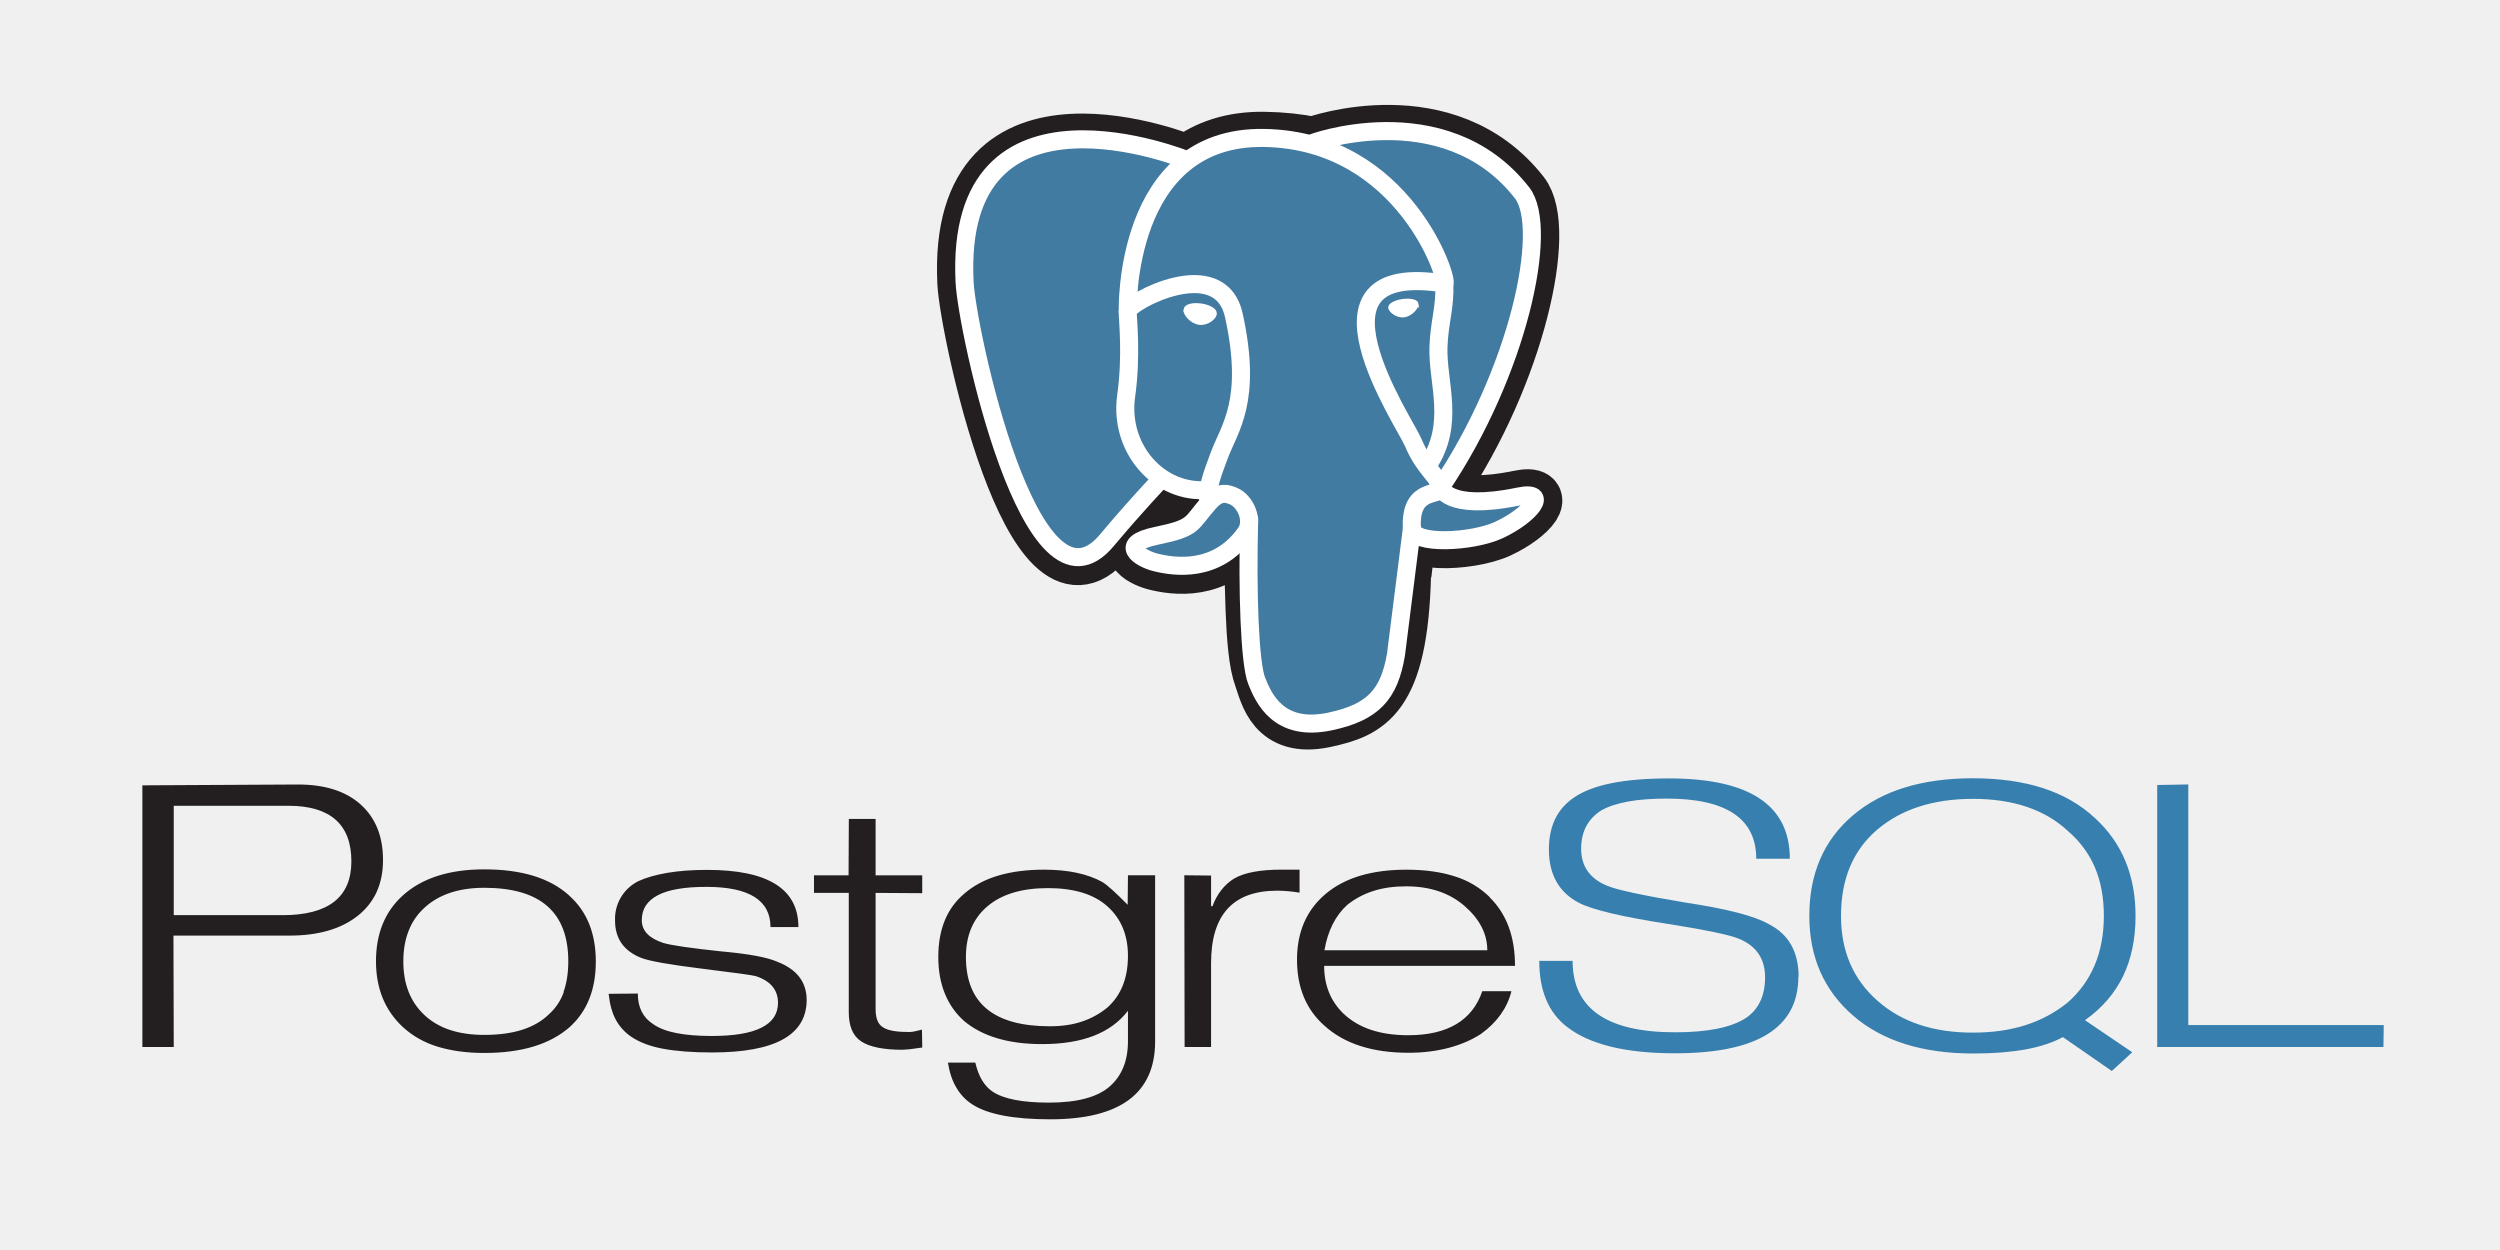
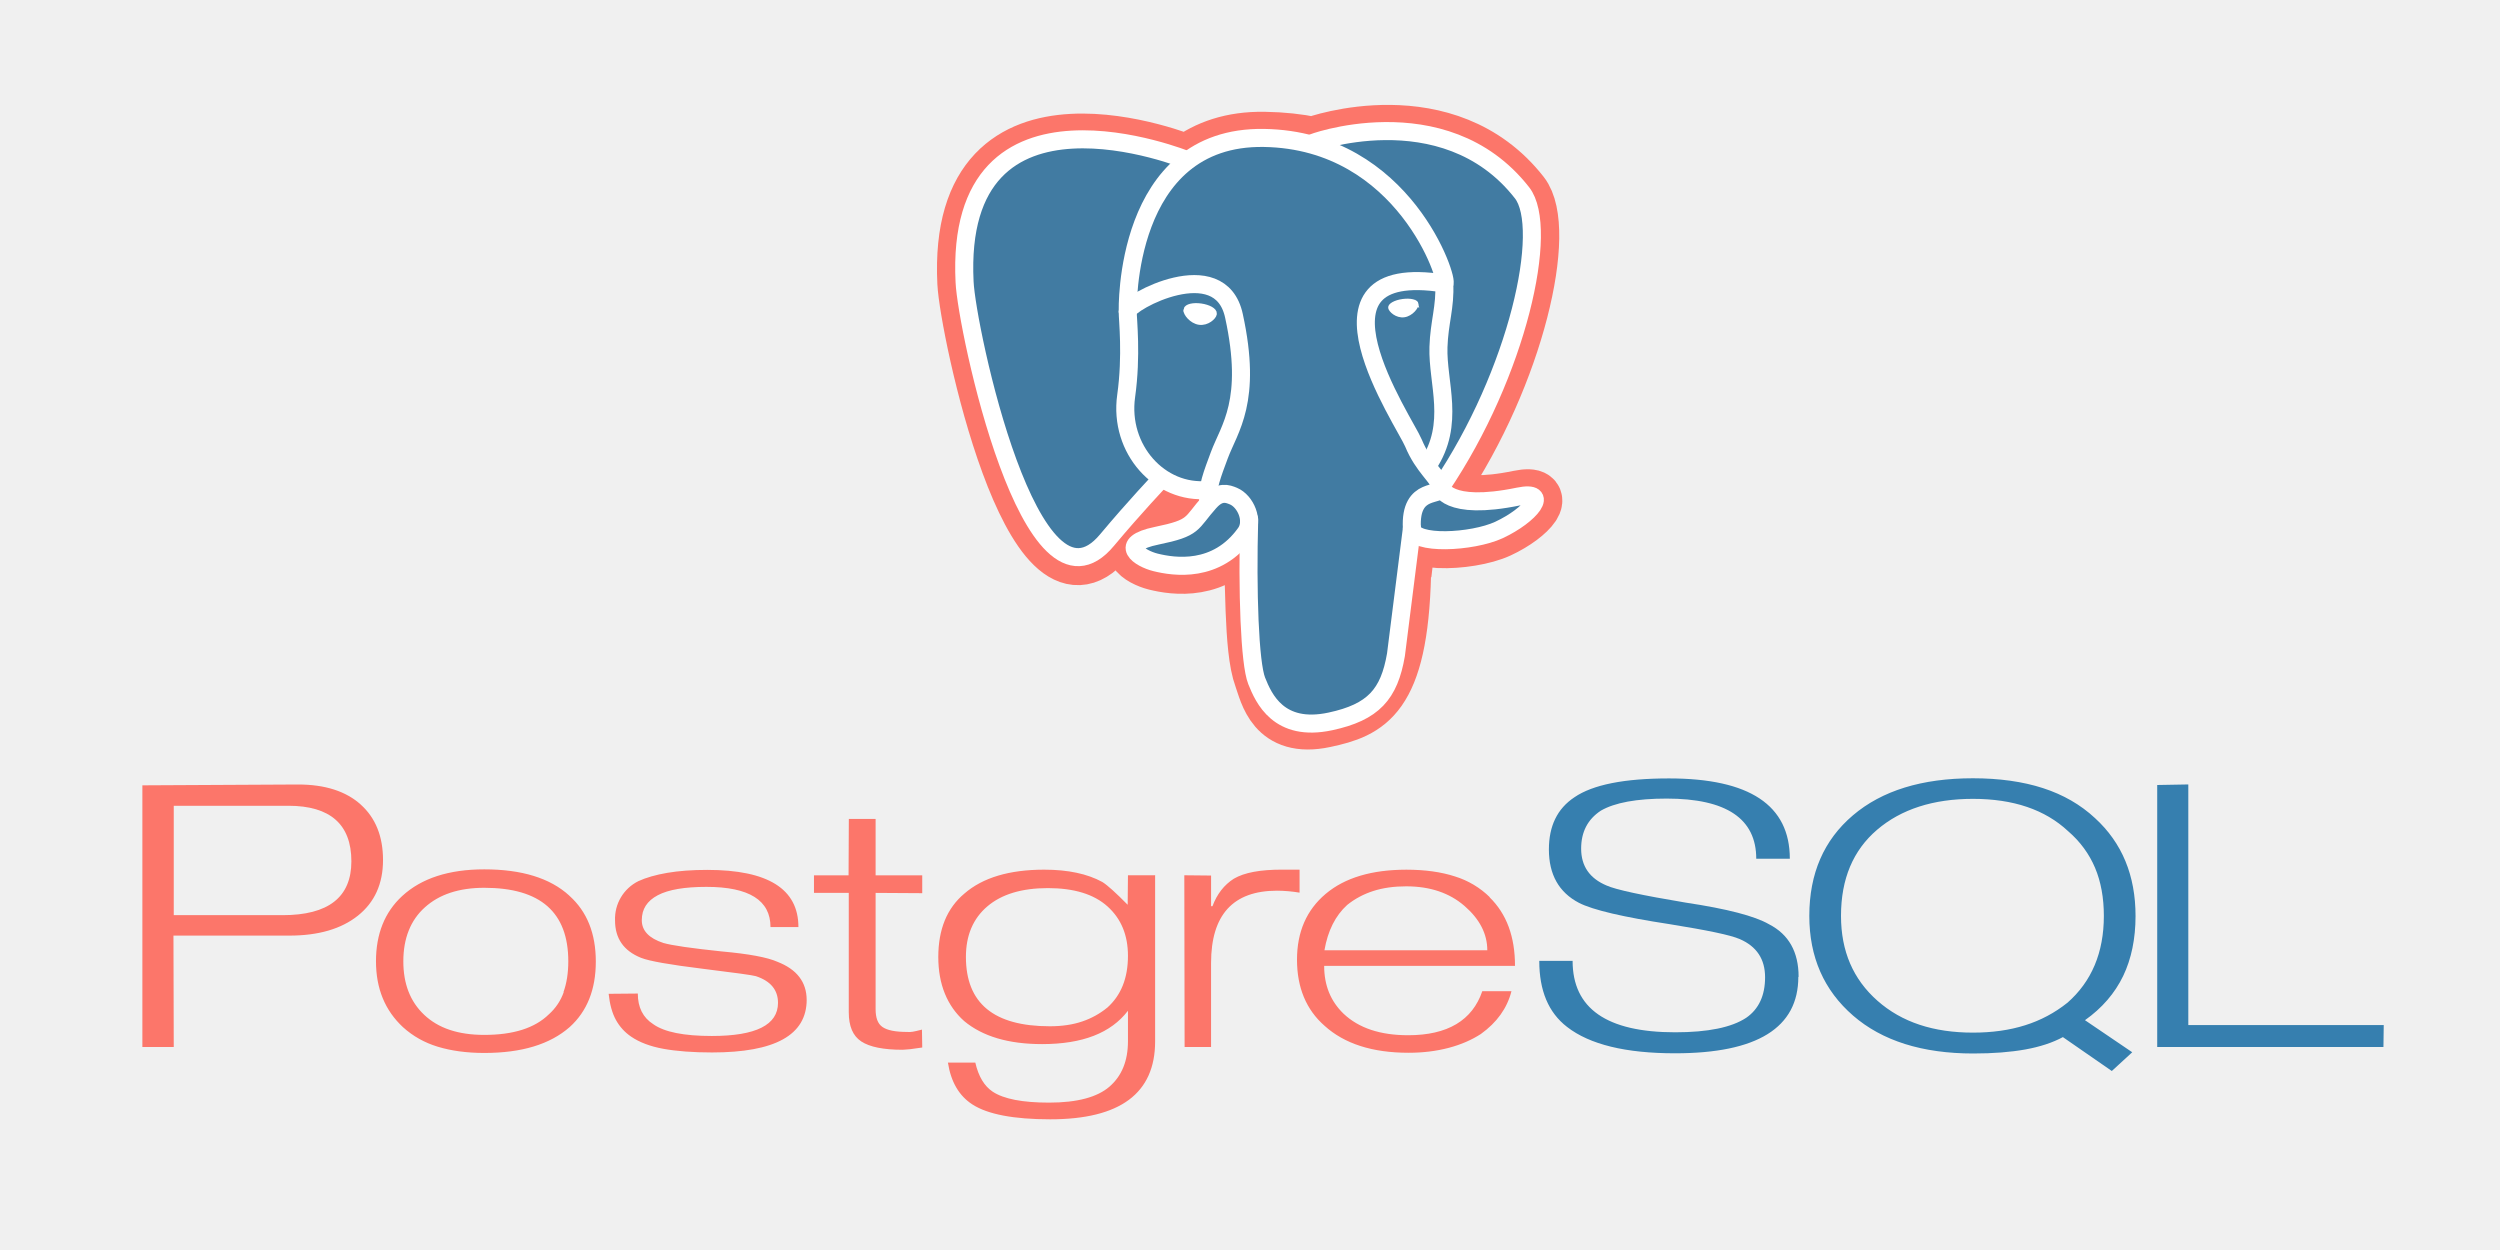
<svg xmlns="http://www.w3.org/2000/svg" width="120" height="60">
  <style>.B{stroke-width:.866}.C{stroke:#fff}.D{stroke-linecap:round}.E{stroke-linejoin:round}</style>
-   <path d="M13.56 43.927H8.34v-5.25h5.504c2.014 0 3.022.9 3.022 2.666 0 1.723-1.102 2.585-3.305 2.585m3.752-5.312c-.715-.64-1.716-.96-3.003-.96l-7.476.04v12.56H8.34l-.014-5.347h5.563c1.395 0 2.493-.32 3.294-.96s1.202-1.53 1.202-2.666-.358-2.026-1.073-2.666zm9.747 9.004a2.56 2.56 0 0 1-.715 1.068c-.675.66-1.704.987-3.1.987-1.25 0-2.2-.32-2.88-.96s-1.005-1.497-1.005-2.57c0-.56.088-1.055.263-1.488a2.92 2.92 0 0 1 .762-1.096c.692-.63 1.646-.947 2.86-.947 2.7 0 4.033 1.177 4.033 3.53 0 .56-.077 1.05-.23 1.474m.273-4.633c-.918-.837-2.277-1.256-4.077-1.256-1.7 0-3.015.428-3.942 1.283-.837.774-1.255 1.818-1.255 3.132 0 1.305.432 2.358 1.296 3.16.477.432 1.033.745 1.667.938s1.38.3 2.234.3c1.8 0 3.154-.414 4.1-1.242.837-.756 1.255-1.804 1.255-3.145 0-1.35-.423-2.403-1.27-3.16zm11.4 4.997c0 1.7-1.515 2.536-4.544 2.536-.926 0-1.706-.06-2.34-.176s-1.148-.313-1.544-.584a2.31 2.31 0 0 1-.728-.8c-.18-.323-.297-.75-.35-1.255l1.4-.013c0 .665.247 1.155.74 1.47.53.378 1.467.567 2.813.567 2.117 0 3.176-.53 3.176-1.592 0-.62-.355-1.047-1.065-1.28-.144-.045-1-.164-2.57-.357s-2.546-.367-2.933-.52c-.836-.333-1.254-.93-1.254-1.794a2.02 2.02 0 0 1 1.12-1.889c.37-.17.83-.303 1.384-.398s1.195-.142 1.924-.142c2.916 0 4.374.915 4.374 2.745h-1.34c0-1.286-1.025-1.93-3.075-1.93-1.043 0-1.82.13-2.333.4s-.77.66-.77 1.2c0 .504.346.868 1.038 1.093.405.117 1.335.252 2.792.405 1.304.117 2.198.283 2.684.5.926.36 1.4.97 1.4 1.834zm5.536 2.3l-.573.08-.358.027c-.918 0-1.58-.133-1.985-.4s-.6-.732-.6-1.4v-5.73h-1.67v-.843h1.66l.013-2.708h1.285v2.708h2.238v.857l-2.238-.014v5.577c0 .415.1.702.33.86s.614.237 1.18.237c.08.01.17.006.27-.01s.247-.05.445-.102l.014.86zm8.887-1.912a3.81 3.81 0 0 1-1.2.661c-.45.153-.966.23-1.55.23-2.688 0-4.03-1.1-4.03-3.33 0-1.033.344-1.842 1.03-2.426s1.656-.876 2.905-.876c1.258 0 2.213.294 2.865.883s.978 1.377.978 2.366c0 1.078-.333 1.9-.998 2.494m2.283-6.36h-1.285l-.014 1.417c-.566-.575-.97-.94-1.214-1.092-.72-.395-1.65-.593-2.792-.593-1.673 0-2.95.382-3.83 1.146-.836.7-1.254 1.717-1.254 3.047 0 .656.106 1.243.317 1.76s.52.955.925 1.314c.883.737 2.13 1.106 3.742 1.106 1.936 0 3.3-.53 4.12-1.6v1.467c0 .935-.295 1.66-.884 2.172s-1.558.77-2.907.77c-1.268 0-2.172-.175-2.7-.524-.405-.268-.684-.734-.836-1.397H45.5c.144.925.535 1.595 1.174 2.008.738.476 1.984.714 3.738.714 3.356 0 5.034-1.247 5.034-3.742v-7.983zm6.95.835a6.72 6.72 0 0 0-1.078-.094c-2.112 0-3.168 1.158-3.168 3.475v4.028h-1.27l-.014-8.243 1.285.013v1.47h.067c.216-.58.557-1.02 1.025-1.318.512-.3 1.276-.435 2.292-.435h.863v1.103zm1.196 2.766c.162-.937.526-1.662 1.092-2.176.37-.297.787-.52 1.254-.67s.994-.223 1.578-.223c1.142 0 2.074.313 2.798.94s1.095 1.336 1.095 2.13h-7.807m7.933-2.543a4.12 4.12 0 0 0-1.674-1.001c-.666-.217-1.444-.325-2.335-.325-1.665 0-2.956.387-3.874 1.16s-1.377 1.827-1.377 3.16.44 2.4 1.322 3.172c.953.864 2.298 1.296 4.035 1.296.692 0 1.333-.08 1.922-.235s1.104-.38 1.545-.665c.774-.556 1.263-1.24 1.47-2.056h-1.4c-.477 1.4-1.663 2.114-3.56 2.114-1.34 0-2.37-.344-3.1-1.034-.62-.6-.93-1.356-.93-2.296h9.16c0-1.398-.4-2.495-1.228-3.3z" fill="#231f20" />
+   <path d="M13.56 43.927H8.34v-5.25h5.504c2.014 0 3.022.9 3.022 2.666 0 1.723-1.102 2.585-3.305 2.585m3.752-5.312c-.715-.64-1.716-.96-3.003-.96l-7.476.04v12.56H8.34l-.014-5.347h5.563c1.395 0 2.493-.32 3.294-.96s1.202-1.53 1.202-2.666-.358-2.026-1.073-2.666zm9.747 9.004a2.56 2.56 0 0 1-.715 1.068c-.675.66-1.704.987-3.1.987-1.25 0-2.2-.32-2.88-.96s-1.005-1.497-1.005-2.57c0-.56.088-1.055.263-1.488a2.92 2.92 0 0 1 .762-1.096c.692-.63 1.646-.947 2.86-.947 2.7 0 4.033 1.177 4.033 3.53 0 .56-.077 1.05-.23 1.474m.273-4.633c-.918-.837-2.277-1.256-4.077-1.256-1.7 0-3.015.428-3.942 1.283-.837.774-1.255 1.818-1.255 3.132 0 1.305.432 2.358 1.296 3.16.477.432 1.033.745 1.667.938s1.38.3 2.234.3c1.8 0 3.154-.414 4.1-1.242.837-.756 1.255-1.804 1.255-3.145 0-1.35-.423-2.403-1.27-3.16zm11.4 4.997c0 1.7-1.515 2.536-4.544 2.536-.926 0-1.706-.06-2.34-.176s-1.148-.313-1.544-.584a2.31 2.31 0 0 1-.728-.8c-.18-.323-.297-.75-.35-1.255l1.4-.013c0 .665.247 1.155.74 1.47.53.378 1.467.567 2.813.567 2.117 0 3.176-.53 3.176-1.592 0-.62-.355-1.047-1.065-1.28-.144-.045-1-.164-2.57-.357s-2.546-.367-2.933-.52c-.836-.333-1.254-.93-1.254-1.794a2.02 2.02 0 0 1 1.12-1.889c.37-.17.83-.303 1.384-.398s1.195-.142 1.924-.142c2.916 0 4.374.915 4.374 2.745h-1.34c0-1.286-1.025-1.93-3.075-1.93-1.043 0-1.82.13-2.333.4s-.77.66-.77 1.2c0 .504.346.868 1.038 1.093.405.117 1.335.252 2.792.405 1.304.117 2.198.283 2.684.5.926.36 1.4.97 1.4 1.834zm5.536 2.3l-.573.08-.358.027c-.918 0-1.58-.133-1.985-.4s-.6-.732-.6-1.4v-5.73h-1.67v-.843h1.66l.013-2.708h1.285v2.708h2.238v.857l-2.238-.014v5.577c0 .415.1.702.33.86s.614.237 1.18.237c.08.01.17.006.27-.01s.247-.05.445-.102l.014.86zm8.887-1.912a3.81 3.81 0 0 1-1.2.661c-.45.153-.966.23-1.55.23-2.688 0-4.03-1.1-4.03-3.33 0-1.033.344-1.842 1.03-2.426s1.656-.876 2.905-.876c1.258 0 2.213.294 2.865.883s.978 1.377.978 2.366c0 1.078-.333 1.9-.998 2.494m2.283-6.36h-1.285l-.014 1.417c-.566-.575-.97-.94-1.214-1.092-.72-.395-1.65-.593-2.792-.593-1.673 0-2.95.382-3.83 1.146-.836.7-1.254 1.717-1.254 3.047 0 .656.106 1.243.317 1.76s.52.955.925 1.314c.883.737 2.13 1.106 3.742 1.106 1.936 0 3.3-.53 4.12-1.6v1.467c0 .935-.295 1.66-.884 2.172s-1.558.77-2.907.77c-1.268 0-2.172-.175-2.7-.524-.405-.268-.684-.734-.836-1.397H45.5c.144.925.535 1.595 1.174 2.008.738.476 1.984.714 3.738.714 3.356 0 5.034-1.247 5.034-3.742v-7.983zm6.95.835a6.72 6.72 0 0 0-1.078-.094c-2.112 0-3.168 1.158-3.168 3.475v4.028h-1.27l-.014-8.243 1.285.013v1.47h.067c.216-.58.557-1.02 1.025-1.318.512-.3 1.276-.435 2.292-.435h.863v1.103zm1.196 2.766c.162-.937.526-1.662 1.092-2.176.37-.297.787-.52 1.254-.67s.994-.223 1.578-.223c1.142 0 2.074.313 2.798.94s1.095 1.336 1.095 2.13h-7.807m7.933-2.543a4.12 4.12 0 0 0-1.674-1.001c-.666-.217-1.444-.325-2.335-.325-1.665 0-2.956.387-3.874 1.16s-1.377 1.827-1.377 3.16.44 2.4 1.322 3.172c.953.864 2.298 1.296 4.035 1.296.692 0 1.333-.08 1.922-.235s1.104-.38 1.545-.665c.774-.556 1.263-1.24 1.47-2.056h-1.4c-.477 1.4-1.663 2.114-3.56 2.114-1.34 0-2.37-.344-3.1-1.034-.62-.6-.93-1.356-.93-2.296h9.16c0-1.398-.4-2.495-1.228-3.3z" fill="#FC766A" />
  <path d="M86.32 46.888c0 2.447-1.974 3.67-5.92 3.67-2.365 0-4.092-.42-5.18-1.265-.9-.693-1.335-1.75-1.335-3.17h1.6c0 2.285 1.64 3.427 4.925 3.427 1.574 0 2.713-.234 3.414-.7.594-.413.9-1.06.9-1.94 0-.872-.405-1.483-1.215-1.834-.46-.2-1.58-.427-3.36-.715-2.24-.342-3.693-.683-4.358-1.024-.962-.503-1.444-1.357-1.444-2.562 0-1.123.4-1.96 1.228-2.508.88-.602 2.393-.903 4.534-.903 3.87 0 5.803 1.285 5.803 3.855H84.3c0-1.925-1.437-2.887-4.3-2.887-1.44 0-2.494.194-3.16.58-.63.414-.945 1.02-.945 1.822 0 .837.405 1.426 1.215 1.768.43.198 1.7.472 3.806.824 1.98.297 3.315.643 4 1.04.945.486 1.417 1.327 1.417 2.524zm12.908 1.25a6.2 6.2 0 0 1-2.012 1.071c-.748.238-1.585.357-2.512.357-1.9 0-3.42-.5-4.586-1.53s-1.75-2.377-1.75-4.074c0-1.77.578-3.147 1.735-4.135s2.7-1.482 4.6-1.482c1.936 0 3.458.516 4.565 1.55.585.503 1.017 1.1 1.297 1.765s.42 1.44.42 2.303c0 1.76-.586 3.152-1.756 4.176m.845.833c.828-.584 1.44-1.3 1.837-2.123s.595-1.8.595-2.878c0-1.95-.648-3.514-1.944-4.7-.693-.647-1.53-1.128-2.5-1.442s-2.1-.472-3.36-.472c-2.447 0-4.368.593-5.763 1.78s-2.092 2.795-2.092 4.826c0 1.977.703 3.572 2.1 4.785s3.33 1.82 5.768 1.82c.953 0 1.785-.065 2.496-.193s1.313-.327 1.808-.594l2.348 1.627.98-.9-2.273-1.542zm14.33 1.283h-10.858V37.68l1.493-.027v11.55h9.38l-.014 1.05z" fill="#367faf" />
-   <path d="M67.415 27.556c.197-1.64.138-1.88 1.36-1.614l.3.027c.94.043 2.167-.15 2.89-.486 1.553-.72 2.474-1.924.943-1.608-3.494.72-3.734-.462-3.734-.462 3.69-5.474 5.23-12.423 3.9-14.123-3.63-4.64-9.916-2.445-10.02-2.388l-.033.006c-.69-.143-1.463-.23-2.33-.243-1.58-.026-2.78.414-3.7 1.105 0 0-11.212-4.62-10.7 5.81.11 2.218 3.18 16.786 6.84 12.386 1.338-1.61 2.63-2.97 2.63-2.97.642.427 1.4.644 2.217.566l.062-.053a2.43 2.43 0 0 0 .025.626c-.943 1.053-.666 1.24-2.55 1.627-1.907.393-.787 1.093-.055 1.276.887.222 2.94.536 4.325-1.405l-.055.222c.37.296.345 2.127.397 3.435s.14 2.53.407 3.25.58 2.574 3.06 2.043c2.07-.444 3.654-1.082 3.798-7.023" fill="#231f20" stroke="#231f20" stroke-width="2.598" />
+   <path d="M67.415 27.556c.197-1.64.138-1.88 1.36-1.614l.3.027c.94.043 2.167-.15 2.89-.486 1.553-.72 2.474-1.924.943-1.608-3.494.72-3.734-.462-3.734-.462 3.69-5.474 5.23-12.423 3.9-14.123-3.63-4.64-9.916-2.445-10.02-2.388l-.033.006c-.69-.143-1.463-.23-2.33-.243-1.58-.026-2.78.414-3.7 1.105 0 0-11.212-4.62-10.7 5.81.11 2.218 3.18 16.786 6.84 12.386 1.338-1.61 2.63-2.97 2.63-2.97.642.427 1.4.644 2.217.566l.062-.053a2.43 2.43 0 0 0 .025.626c-.943 1.053-.666 1.24-2.55 1.627-1.907.393-.787 1.093-.055 1.276.887.222 2.94.536 4.325-1.405l-.055.222c.37.296.345 2.127.397 3.435s.14 2.53.407 3.25.58 2.574 3.06 2.043c2.07-.444 3.654-1.082 3.798-7.023" fill="#FC766A" stroke="#FC766A" stroke-width="2.598" />
  <path d="M72.916 23.875c-3.494.72-3.734-.462-3.734-.462 3.69-5.474 5.23-12.423 3.9-14.124-3.63-4.64-9.916-2.445-10.02-2.388l-.034.006c-.69-.143-1.463-.23-2.33-.243-1.58-.026-2.78.414-3.7 1.105 0 0-11.212-4.62-10.7 5.81.11 2.22 3.18 16.786 6.84 12.386 1.338-1.61 2.63-2.97 2.63-2.97.642.427 1.41.644 2.216.566l.063-.053c-.02.2-.01.395.025.626-.943 1.053-.666 1.24-2.55 1.627-1.907.393-.787 1.093-.055 1.276.887.222 2.94.536 4.325-1.405l-.055.222c.37.296.63 1.925.585 3.4s-.072 2.49.22 3.282.58 2.574 3.06 2.043c2.07-.444 3.144-1.594 3.293-3.512.106-1.364.346-1.162.36-2.38l.192-.577c.222-1.85.035-2.445 1.31-2.167l.3.027c.94.043 2.168-.15 2.89-.486 1.553-.72 2.474-1.924.943-1.608z" fill="#417ba2" />
  <g fill="none" class="C B">
    <g class="D">
      <path d="M59.96 24.935c-.096 3.44.024 6.903.36 7.745s1.057 2.48 3.536 1.948c2.07-.444 2.824-1.303 3.15-3.2l.765-6.063M57 7.692s-11.22-4.586-10.7 5.842c.1 2.22 3.18 16.787 6.84 12.387 1.338-1.6 2.547-2.87 2.547-2.87M63.05 6.855c-.4.122 6.24-2.423 10.008 2.4 1.33 1.7-.2 8.65-3.9 14.124" class="E" />
      <path d="M69.157 23.37s.24 1.183 3.735.462c1.53-.316.6.887-.943 1.608-1.274.59-4.13.743-4.178-.074-.12-2.11 1.504-1.468 1.386-1.996-.106-.476-.832-.943-1.312-2.107-.42-1.017-5.75-8.812 1.48-7.654.265-.055-1.886-6.877-8.652-6.988s-6.542 8.32-6.542 8.32" stroke-linejoin="bevel" />
    </g>
    <g class="E">
      <path d="M58.066 24.09c-.943 1.053-.666 1.24-2.55 1.627-1.907.393-.787 1.093-.055 1.276.887.222 2.94.536 4.325-1.405.422-.59-.002-1.534-.582-1.775-.28-.116-.655-.26-1.136.277z" />
      <path d="M58.004 24.072c-.095-.62.204-1.356.523-2.22.48-1.294 1.6-2.588.703-6.692-.66-3.058-5.098-.637-5.1-.222s.2 2.102-.074 4.067c-.36 2.564 1.63 4.733 3.923 4.51" class="D" />
    </g>
  </g>
  <g fill="#fff" class="C">
    <path d="M56.948 14.877c-.02.142.26.52.623.57s.675-.245.694-.386-.26-.298-.624-.35-.675.023-.694.165z" stroke-width=".289" />
    <path d="M68.022 14.588c.02.142-.26.52-.623.57s-.675-.245-.695-.386.26-.298.624-.348.675.023.695.165z" stroke-width=".144" />
  </g>
  <path d="M69.323 13.608c.06 1.11-.24 1.868-.277 3.05-.056 1.72.82 3.687-.5 5.657" fill="none" class="B C D E" />
</svg>
